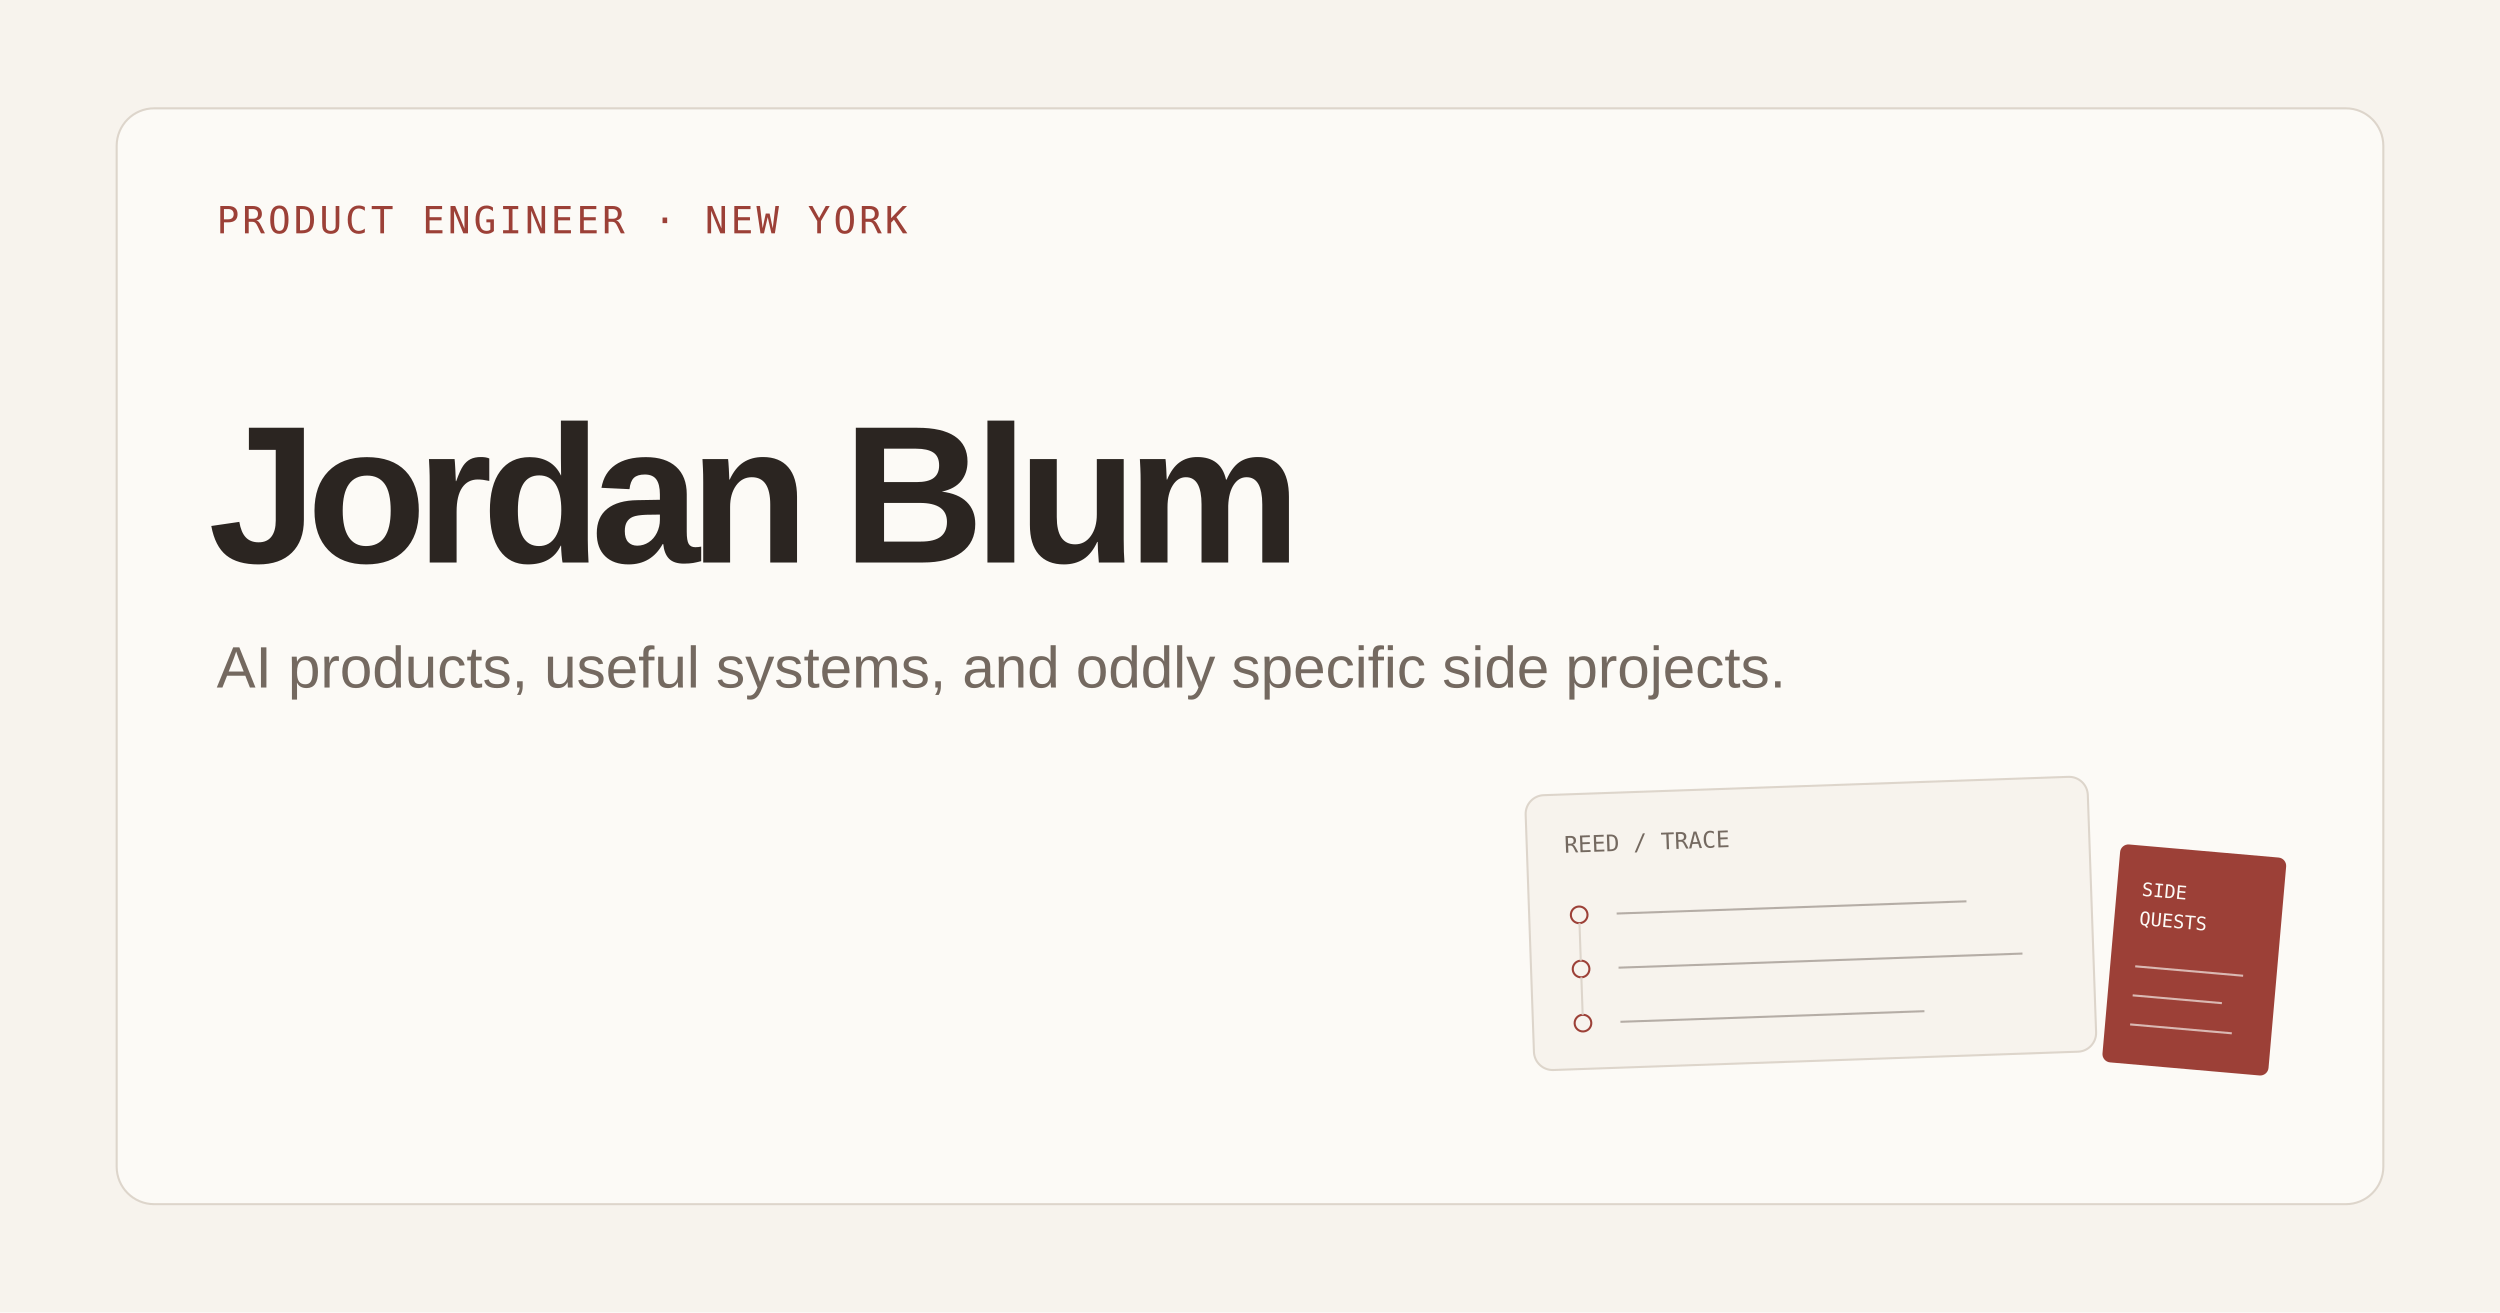
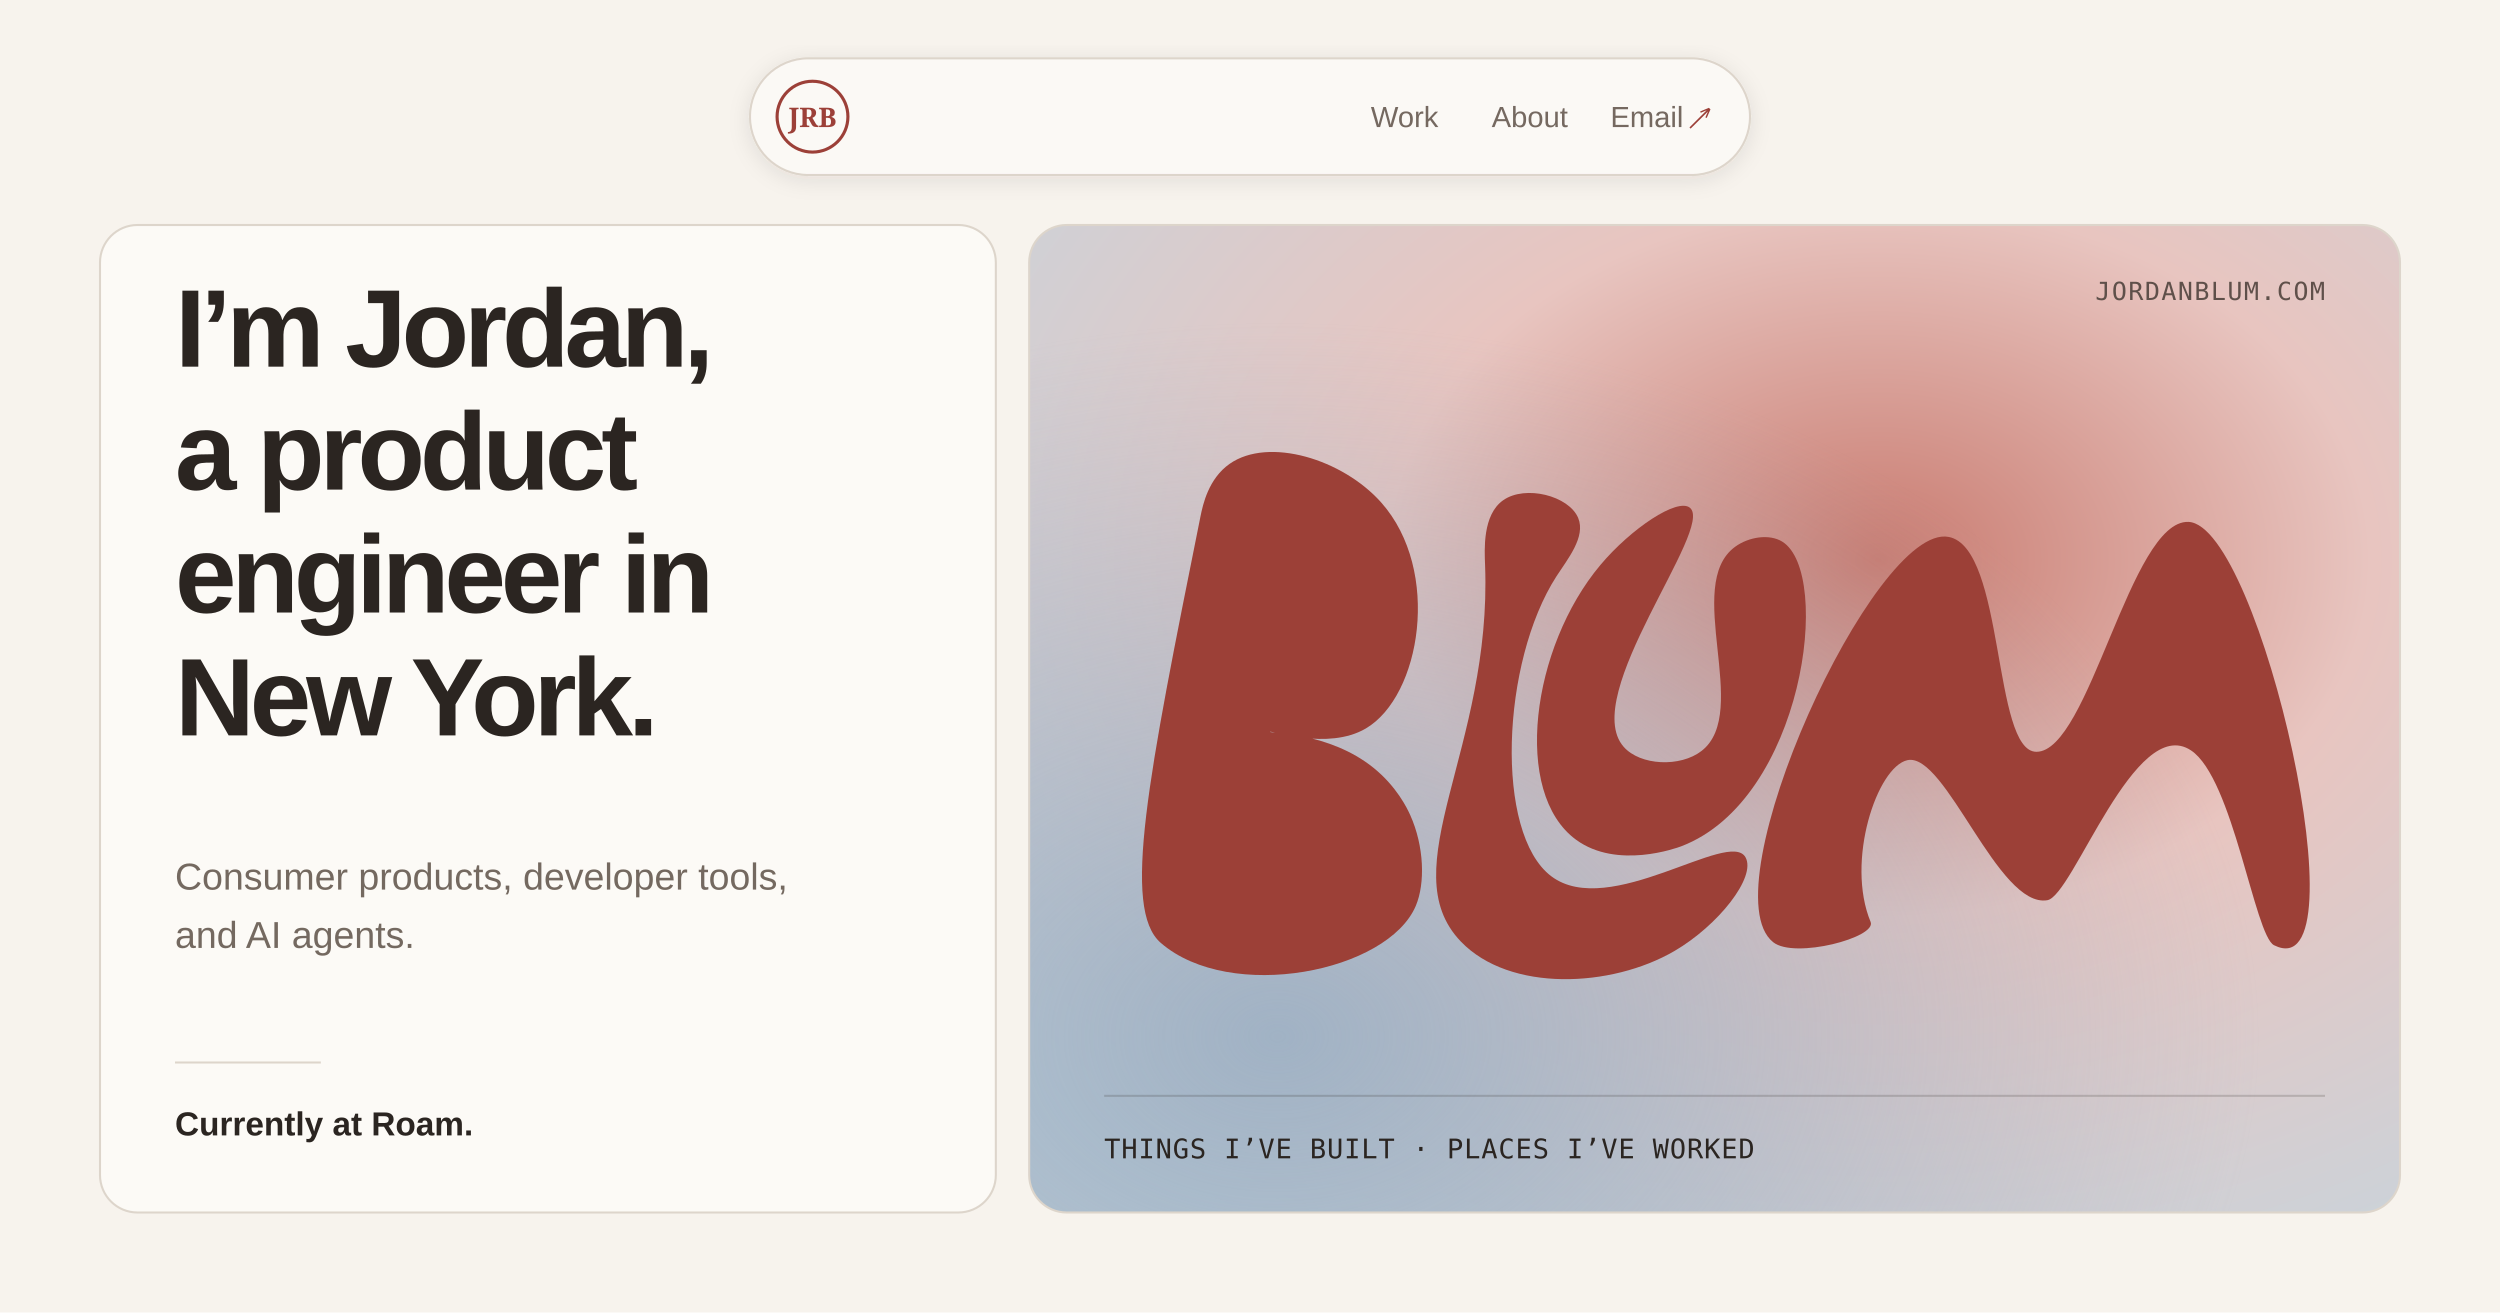
<svg xmlns="http://www.w3.org/2000/svg" viewBox="0 0 1200 630" role="img" aria-labelledby="title desc">
+   <defs>
+     <radialGradient id="field" cx="62%" cy="34%" r="82%">
+       <stop offset="0" stop-color="#C97B70" />
+       <stop offset="0.44" stop-color="#E8C5C0" />
+       <stop offset="1" stop-color="#C8D4DC" />
+     </radialGradient>
+     <radialGradient id="field-inverse" cx="18%" cy="82%" r="72%">
+       <stop offset="0" stop-color="#9BAFC3" stop-opacity="0.9" />
+       <stop offset="1" stop-color="#9BAFC3" stop-opacity="0" />
+     </radialGradient>
+     <filter id="soft-shadow" x="-15%" y="-15%" width="130%" height="140%">
+       <feDropShadow dx="0" dy="2" stdDeviation="5" flood-color="#2B2521" flood-opacity="0.1" />
+     </filter>
+     <clipPath id="left-panel">
+       <rect x="48" y="108" width="430" height="474" rx="18" />
+     </clipPath>
+     <clipPath id="right-panel">
+       <rect x="494" y="108" width="658" height="474" rx="18" />
+     </clipPath>
+   </defs>
  <rect width="1200" height="630" fill="#F7F3ED" />
-   <rect x="56" y="52" width="1088" height="526" rx="18" fill="#FCFAF6" stroke="#DDD5CB" />
-   <text x="104" y="112" fill="#9C4037" font-family="ui-monospace, monospace" font-size="18" letter-spacing="1.5">PRODUCT ENGINEER · NEW YORK</text>
-   <text x="100" y="270" fill="#2B2521" font-family="Arial, Helvetica, sans-serif" font-size="94" font-weight="600" letter-spacing="-5">Jordan Blum</text>
-   <text x="104" y="330" fill="#746960" font-family="Arial, Helvetica, sans-serif" font-size="28">AI products, useful systems, and oddly specific side projects.</text>
-   <g transform="translate(732 382) rotate(-2)">
-     <rect width="270" height="132" rx="9" fill="#F7F3ED" stroke="#DDD5CB" />
-     <text x="18" y="28" fill="#746960" font-family="ui-monospace, monospace" font-size="11">REED / TRACE</text>
-     <circle cx="24" cy="58" r="4" fill="none" stroke="#9C4037" />
-     <circle cx="24" cy="84" r="4" fill="none" stroke="#9C4037" />
-     <circle cx="24" cy="110" r="4" fill="none" stroke="#9C4037" />
-     <path d="M24 62V80M24 88V106" stroke="#DDD5CB" />
-     <path d="M42 58H210M42 84H236M42 110H188" stroke="#746960" stroke-opacity=".5" />
+   <g filter="url(#soft-shadow)">
+     <rect x="360" y="28" width="480" height="56" rx="28" fill="#FCFAF6" fill-opacity="0.94" stroke="#DDD5CB" />
+     <circle cx="390" cy="56" r="17" fill="none" stroke="#9C4037" stroke-width="1.5" />
+     <text x="390" y="61" text-anchor="middle" fill="#9C4037" font-family="Georgia, serif" font-size="13" font-weight="700">JRB</text>
+     <text x="658" y="61" fill="#746960" font-family="Arial, Helvetica, sans-serif" font-size="14">Work</text>
+     <text x="716" y="61" fill="#746960" font-family="Arial, Helvetica, sans-serif" font-size="14">About</text>
+     <text x="773" y="61" fill="#746960" font-family="Arial, Helvetica, sans-serif" font-size="14">Email</text>
+     <text x="811" y="61" fill="#9C4037" font-family="Arial, Helvetica, sans-serif" font-size="14">↗</text>
  </g>
-   <g transform="translate(1018 405) rotate(5)">
-     <rect width="80" height="105" rx="4" fill="#9C4037" />
-     <text x="12" y="24" fill="#FCFAF6" font-family="ui-monospace, monospace" font-size="9">SIDE</text>
-     <text x="12" y="38" fill="#FCFAF6" font-family="ui-monospace, monospace" font-size="9">QUESTS</text>
-     <path d="M12 58H64M12 72H55M12 86H61" stroke="#FCFAF6" stroke-opacity=".65" />
+   <g clip-path="url(#left-panel)">
+     <rect x="48" y="108" width="430" height="474" fill="#FCFAF6" />
+     <text x="84" y="176" fill="#2B2521" font-family="Arial, Helvetica, sans-serif" font-size="53" font-weight="600" letter-spacing="-2.4">I’m Jordan,</text>
+     <text x="84" y="235" fill="#2B2521" font-family="Arial, Helvetica, sans-serif" font-size="53" font-weight="600" letter-spacing="-2.4">a product</text>
+     <text x="84" y="294" fill="#2B2521" font-family="Arial, Helvetica, sans-serif" font-size="53" font-weight="600" letter-spacing="-2.4">engineer in</text>
+     <text x="84" y="353" fill="#2B2521" font-family="Arial, Helvetica, sans-serif" font-size="53" font-weight="600" letter-spacing="-2.4">New York.</text>
+     <text x="84" y="427" fill="#746960" font-family="Arial, Helvetica, sans-serif" font-size="18">Consumer products, developer tools,</text>
+     <text x="84" y="455" fill="#746960" font-family="Arial, Helvetica, sans-serif" font-size="18">and AI agents.</text>
+     <line x1="84" y1="510" x2="154" y2="510" stroke="#DDD5CB" />
+     <text x="84" y="545" fill="#2B2521" font-family="Arial, Helvetica, sans-serif" font-size="16" font-weight="600">Currently at Roam.</text>
  </g>
+   <rect x="48" y="108" width="430" height="474" rx="18" fill="none" stroke="#DDD5CB" />
+   <g clip-path="url(#right-panel)">
+     <rect x="494" y="108" width="658" height="474" fill="url(#field)" />
+     <rect x="494" y="108" width="658" height="474" fill="url(#field-inverse)" />
+     <text x="1116" y="144" text-anchor="end" fill="#5F504A" font-family="ui-monospace, monospace" font-size="12" letter-spacing="0.7">JORDANBLUM.COM</text>
+     <g transform="translate(540 190) scale(.98) rotate(-2 288 145)" fill="#9C4037">
+       <path d="M40.1,50.45C9.92,177.58-5.18,241.14,13.38,258.41c32.98,30.7,110.83,18.19,125.55-13.9,4.95-10.79,5.09-28.86-1.25-44.39-1.44-3.52-6.21-14.25-17.15-23.74-21.28-18.45-50.18-18.54-50.05-19.4.13-.87,27.86,10.32,46.92.02,27.5-14.85,39.89-75.95,11.46-110.33C110.69,24.7,74.84,12.47,55.33,25.09c-10.66,6.9-13.84,19.53-15.23,25.36Z" />
+       <path d="M178.6,79.07c.33,89.68-51.25,146.98-18.3,183.82,23.04,25.76,72.82,25.22,104.33,8.33,21.86-11.72,41.55-34.85,36.45-44.7-7.44-14.39-67.76,28.41-95.41,5.95-27.08-22-20.84-105.75,7.7-146.75,5.61-8.05,15.14-18.78,11.61-28.15-4.16-11.02-25.3-17.23-36.43-9.95-10.4,6.8-9.98,23.99-9.95,31.46Z" />
+       <path d="M235.09,80.92c-35.31,39.13-47.18,110.13-16.62,134.14,19.6,15.4,49.28,5.69,51.34,4.99,60.69-20.76,78.86-131.03,54.72-147.37-6.24-4.22-16.42-2.93-23.19,1.65-26.34,17.81,5.2,81.17-19.92,99.36-10.74,7.78-30.31,6.18-38.09-3.33-21.15-25.85,48.57-105.56,36.48-115.91-5.97-5.12-29.08,9.14-44.73,26.48Z" />
+       <path d="M313.19,268.57c-31.48-26.84,56.66-203.68,92.83-195.39,27.5,6.31,17.71,105.85,39.25,106.68,25.87,1,49.98-111.97,78.34-109.94,35.12,2.52,78.76,232.66,34.69,208.69-9.34-5.08-17.17-82.39-37.33-96.8-26.82-19.18-60.17,69.16-72.86,70.88-24.29,3.3-47.24-74.35-66.09-70.94-14.94,2.7-32.1,48.39-20.8,78.56,2.87,7.67-37.82,16.97-48.03,8.26Z" />
+     </g>
+     <line x1="530" y1="526" x2="1116" y2="526" stroke="#2B2521" stroke-opacity="0.18" />
+     <text x="530" y="556" fill="#2B2521" font-family="ui-monospace, monospace" font-size="13" letter-spacing="0.4">THINGS I’VE BUILT · PLACES I’VE WORKED</text>
+   </g>
+   <rect x="494" y="108" width="658" height="474" rx="18" fill="none" stroke="#DDD5CB" />
</svg>
